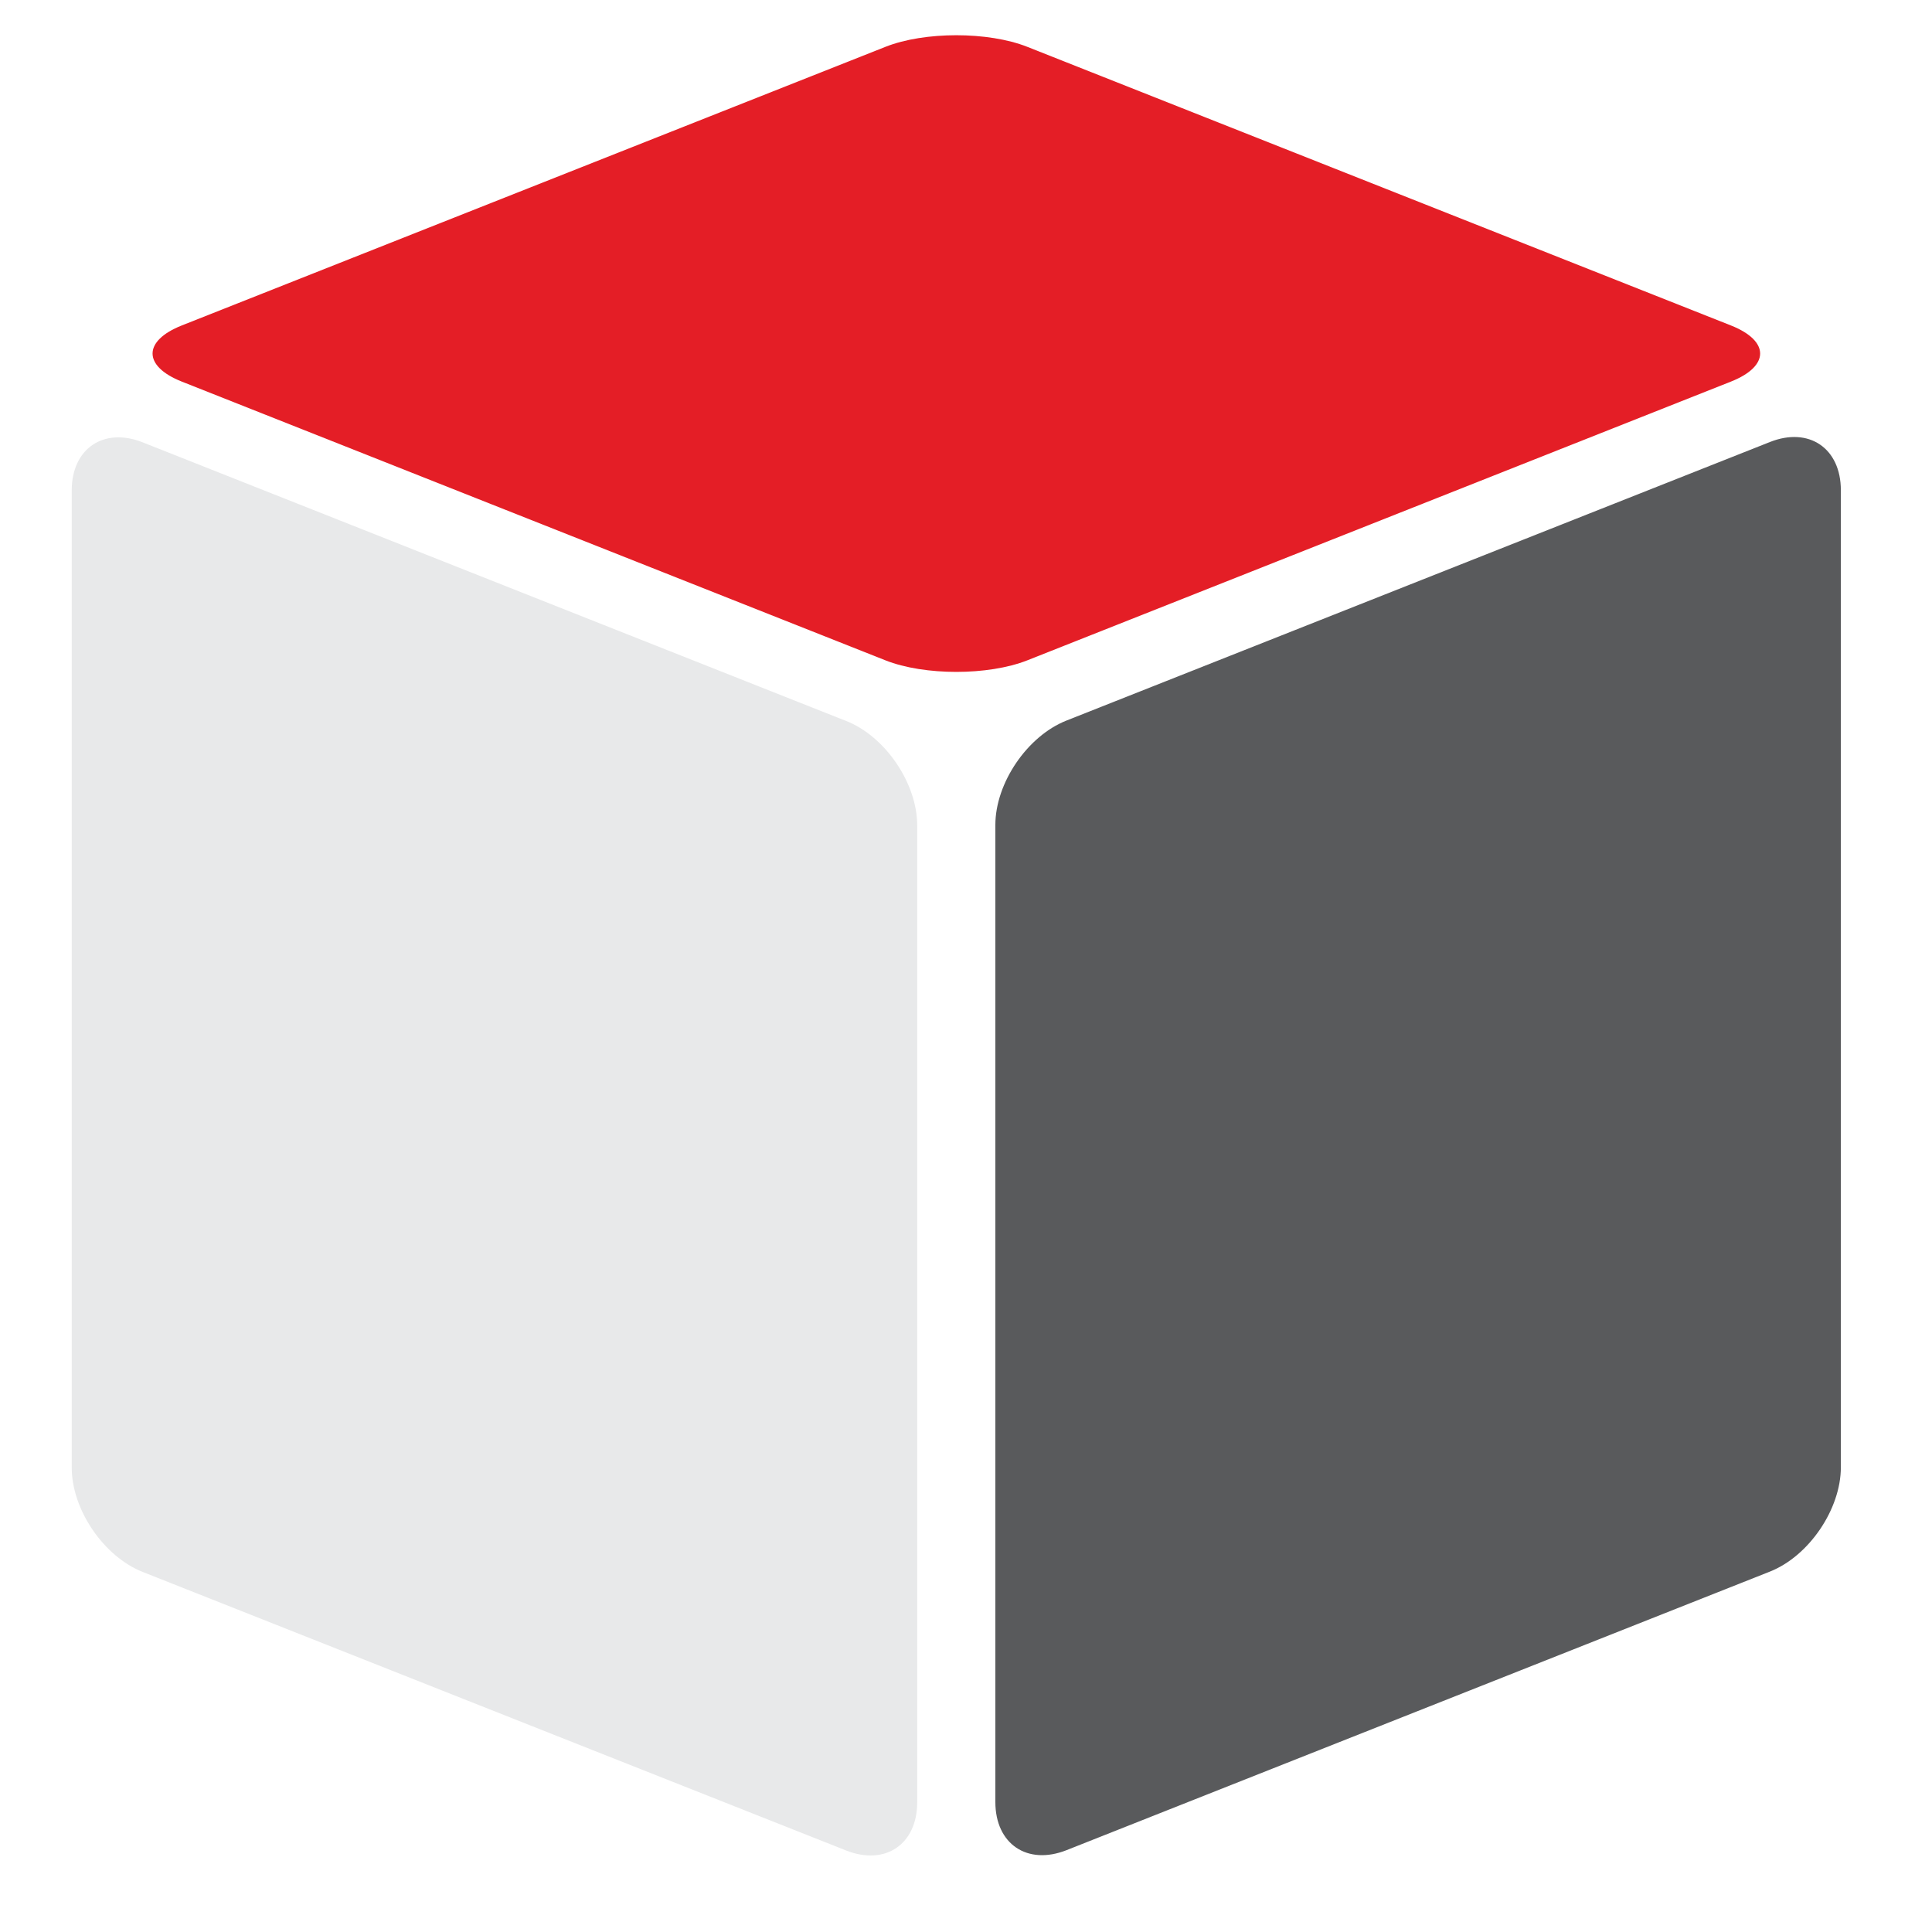
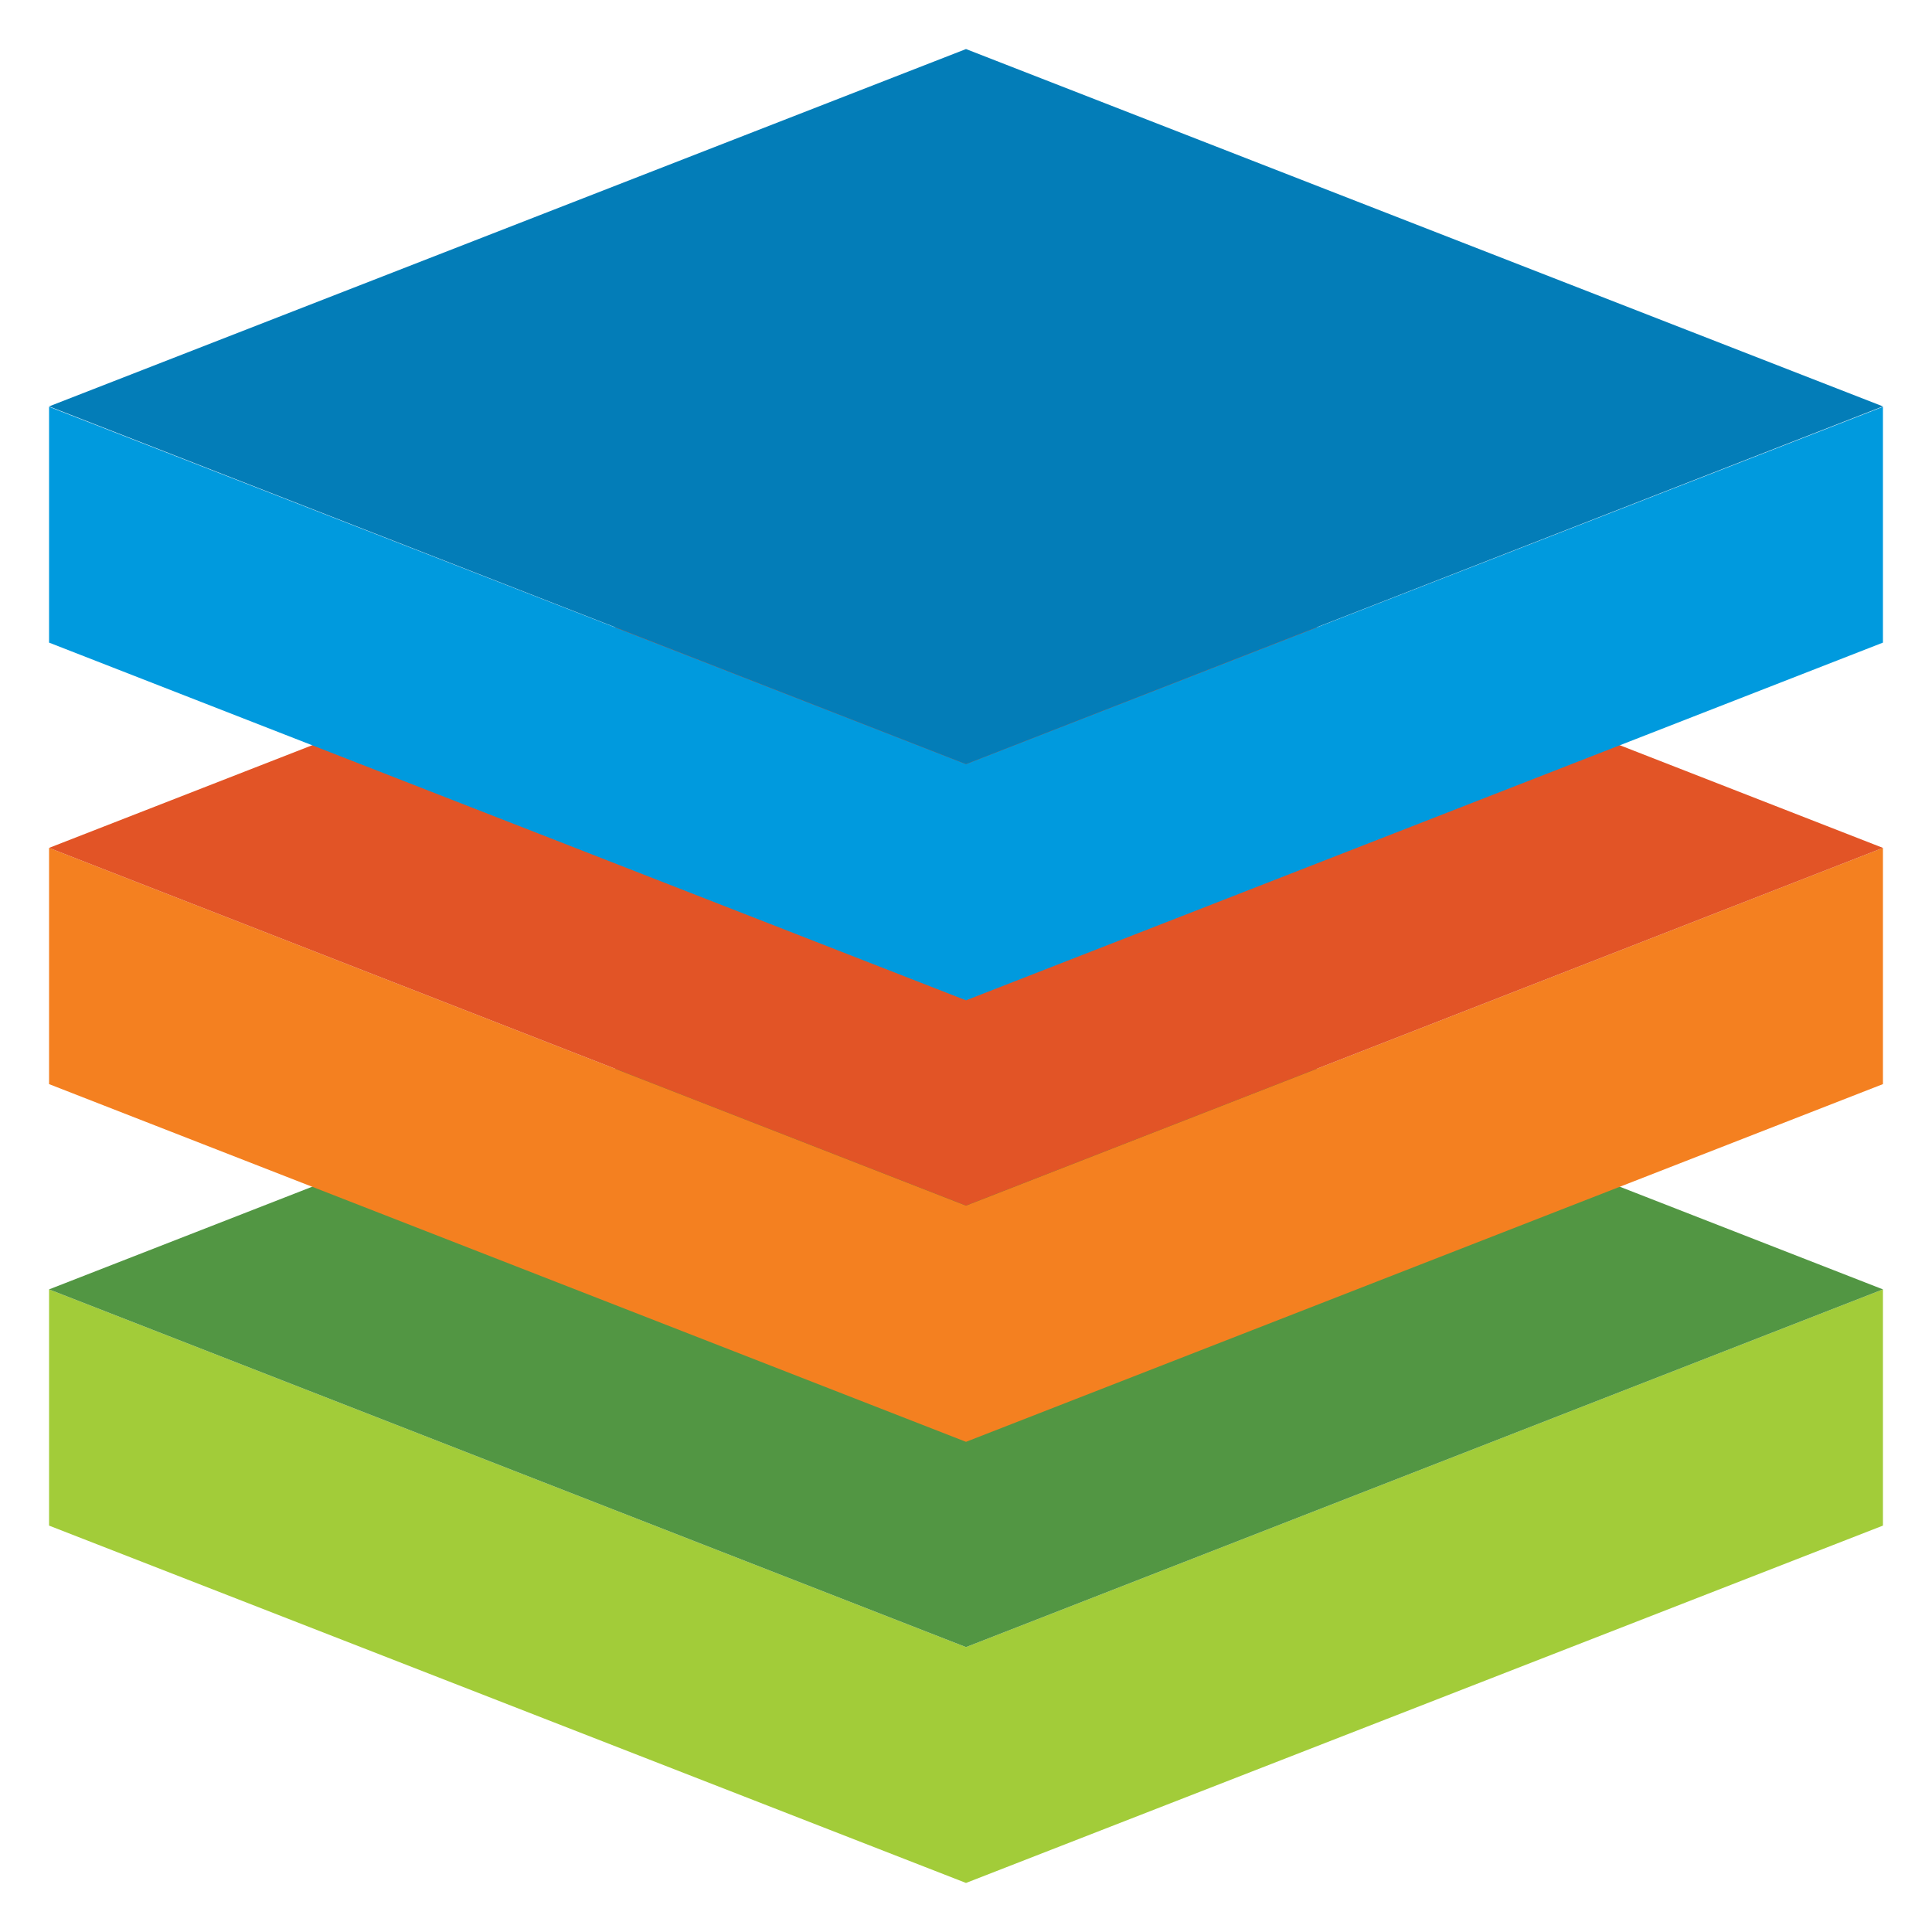
- <svg xmlns="http://www.w3.org/2000/svg" version="1.1" x="0px" y="0px" viewBox="0 0 512 512" enable-background="new 0 0 512 512" xml:space="preserve">
+ <svg xmlns="http://www.w3.org/2000/svg" version="1.1" id="Layer_1" x="0px" y="0px" viewBox="0 0 512 512" style="enable-background:new 0 0 512 512;" xml:space="preserve">
+   <style type="text/css">
+ 	.st0{fill:#A2CC39;}
+ 	.st1{fill:#529643;}
+ 	.st2{fill:#F48020;}
+ 	.st3{fill:#E25426;}
+ 	.st4{fill:#009ADE;}
+ 	.st5{fill:#037DB8;}
+ </style>
  <g>
-     <path style="fill: #E41E26;" d="M272.24,175c-10.35,4.079-27.267,4.079-37.579,0L48.178,101.127c-10.326-4.093-10.326-10.782,0-14.877 l186.483-73.841c10.312-4.097,27.229-4.097,37.579,0L458.712,86.25c10.325,4.096,10.325,10.784,0,14.877L272.24,175z" />
-     <path style="fill: #e8e9ea;" d="M243.068,477.624c0,11.132-8.449,16.852-18.79,12.792L37.797,416.574 c-10.327-4.096-18.789-16.508-18.789-27.649V129.978c0-11.091,8.462-16.847,18.789-12.759l186.482,73.863 c10.34,4.074,18.79,16.518,18.79,27.646V477.624z" />
-     <path style="fill: #595a5c;" d="M263.78,477.55c0,11.132,8.46,16.841,18.812,12.783l186.465-73.851c10.336-4.099,18.79-16.547,18.79-27.642 V129.918c0-11.119-8.454-16.885-18.79-12.784l-186.465,73.836c-10.352,4.103-18.812,16.551-18.812,27.646V477.55z" />
+     <polygon class="st0" points="256,436.5 13,341.7 13,404.3 256,499 499,404.3 499,341.7  " />
+     <polygon class="st1" points="256,246.9 13,341.7 256,436.5 499,341.7  " />
+     <polygon class="st2" points="256,319.5 13,224.7 13,287.3 256,382.1 499,287.3 499,224.7  " />
+     <polygon class="st3" points="256,129.9 13,224.7 256,319.5 499,224.7  " />
+     <polygon class="st4" points="256,202.5 13,107.8 13,170.3 256,265.1 499,170.3 499,107.8  " />
+     <polygon class="st5" points="256,13 13,107.7 256,202.5 499,107.7  " />
  </g>
</svg>
